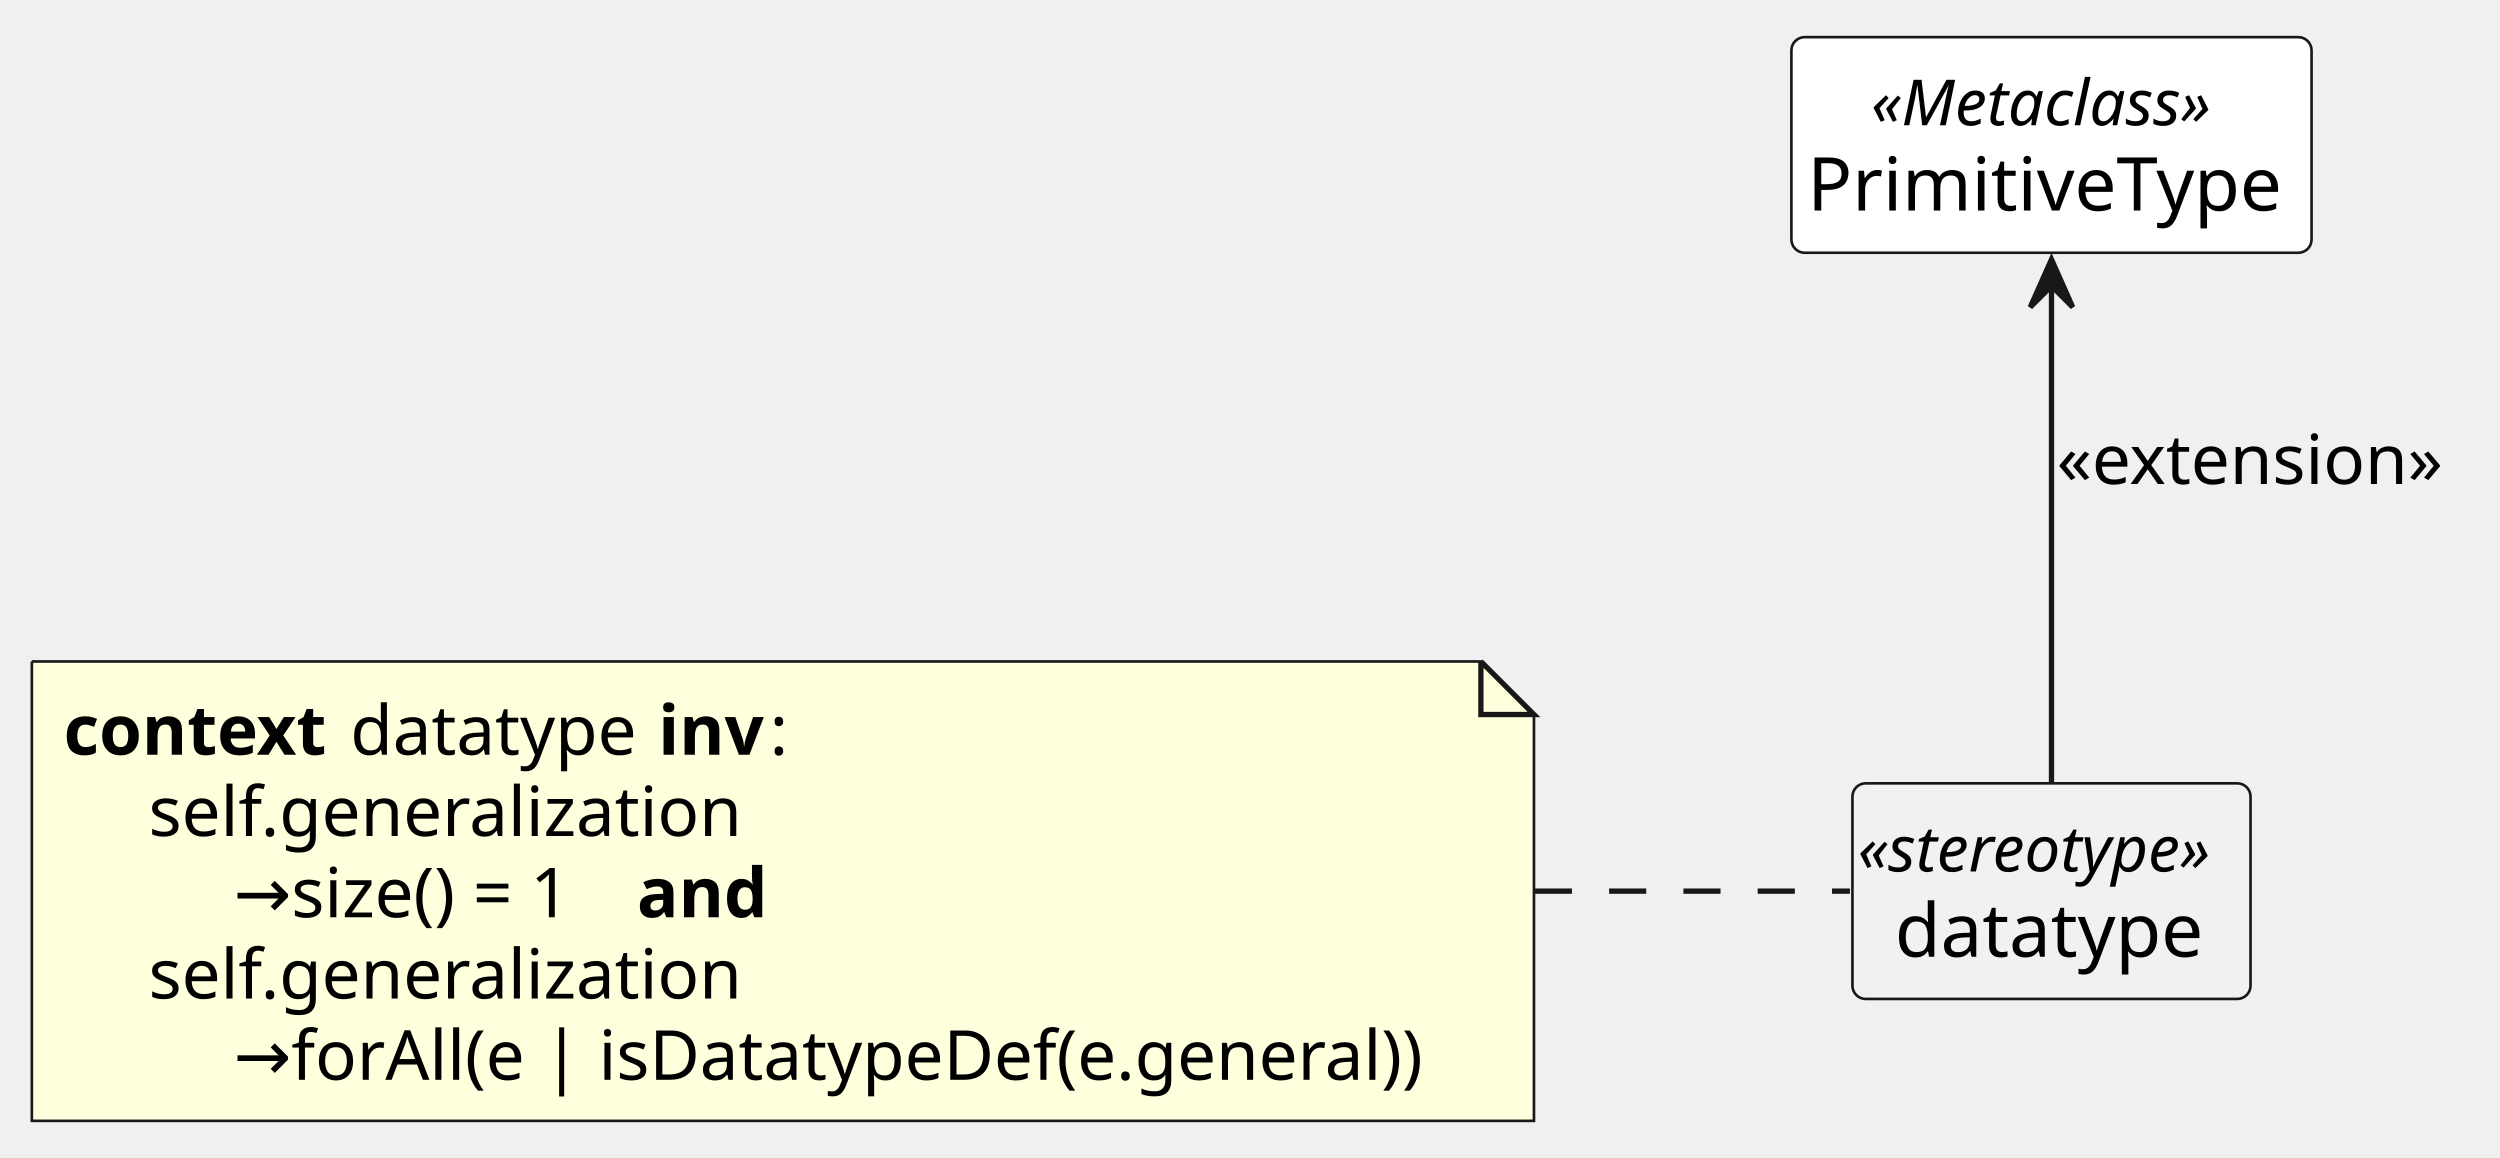
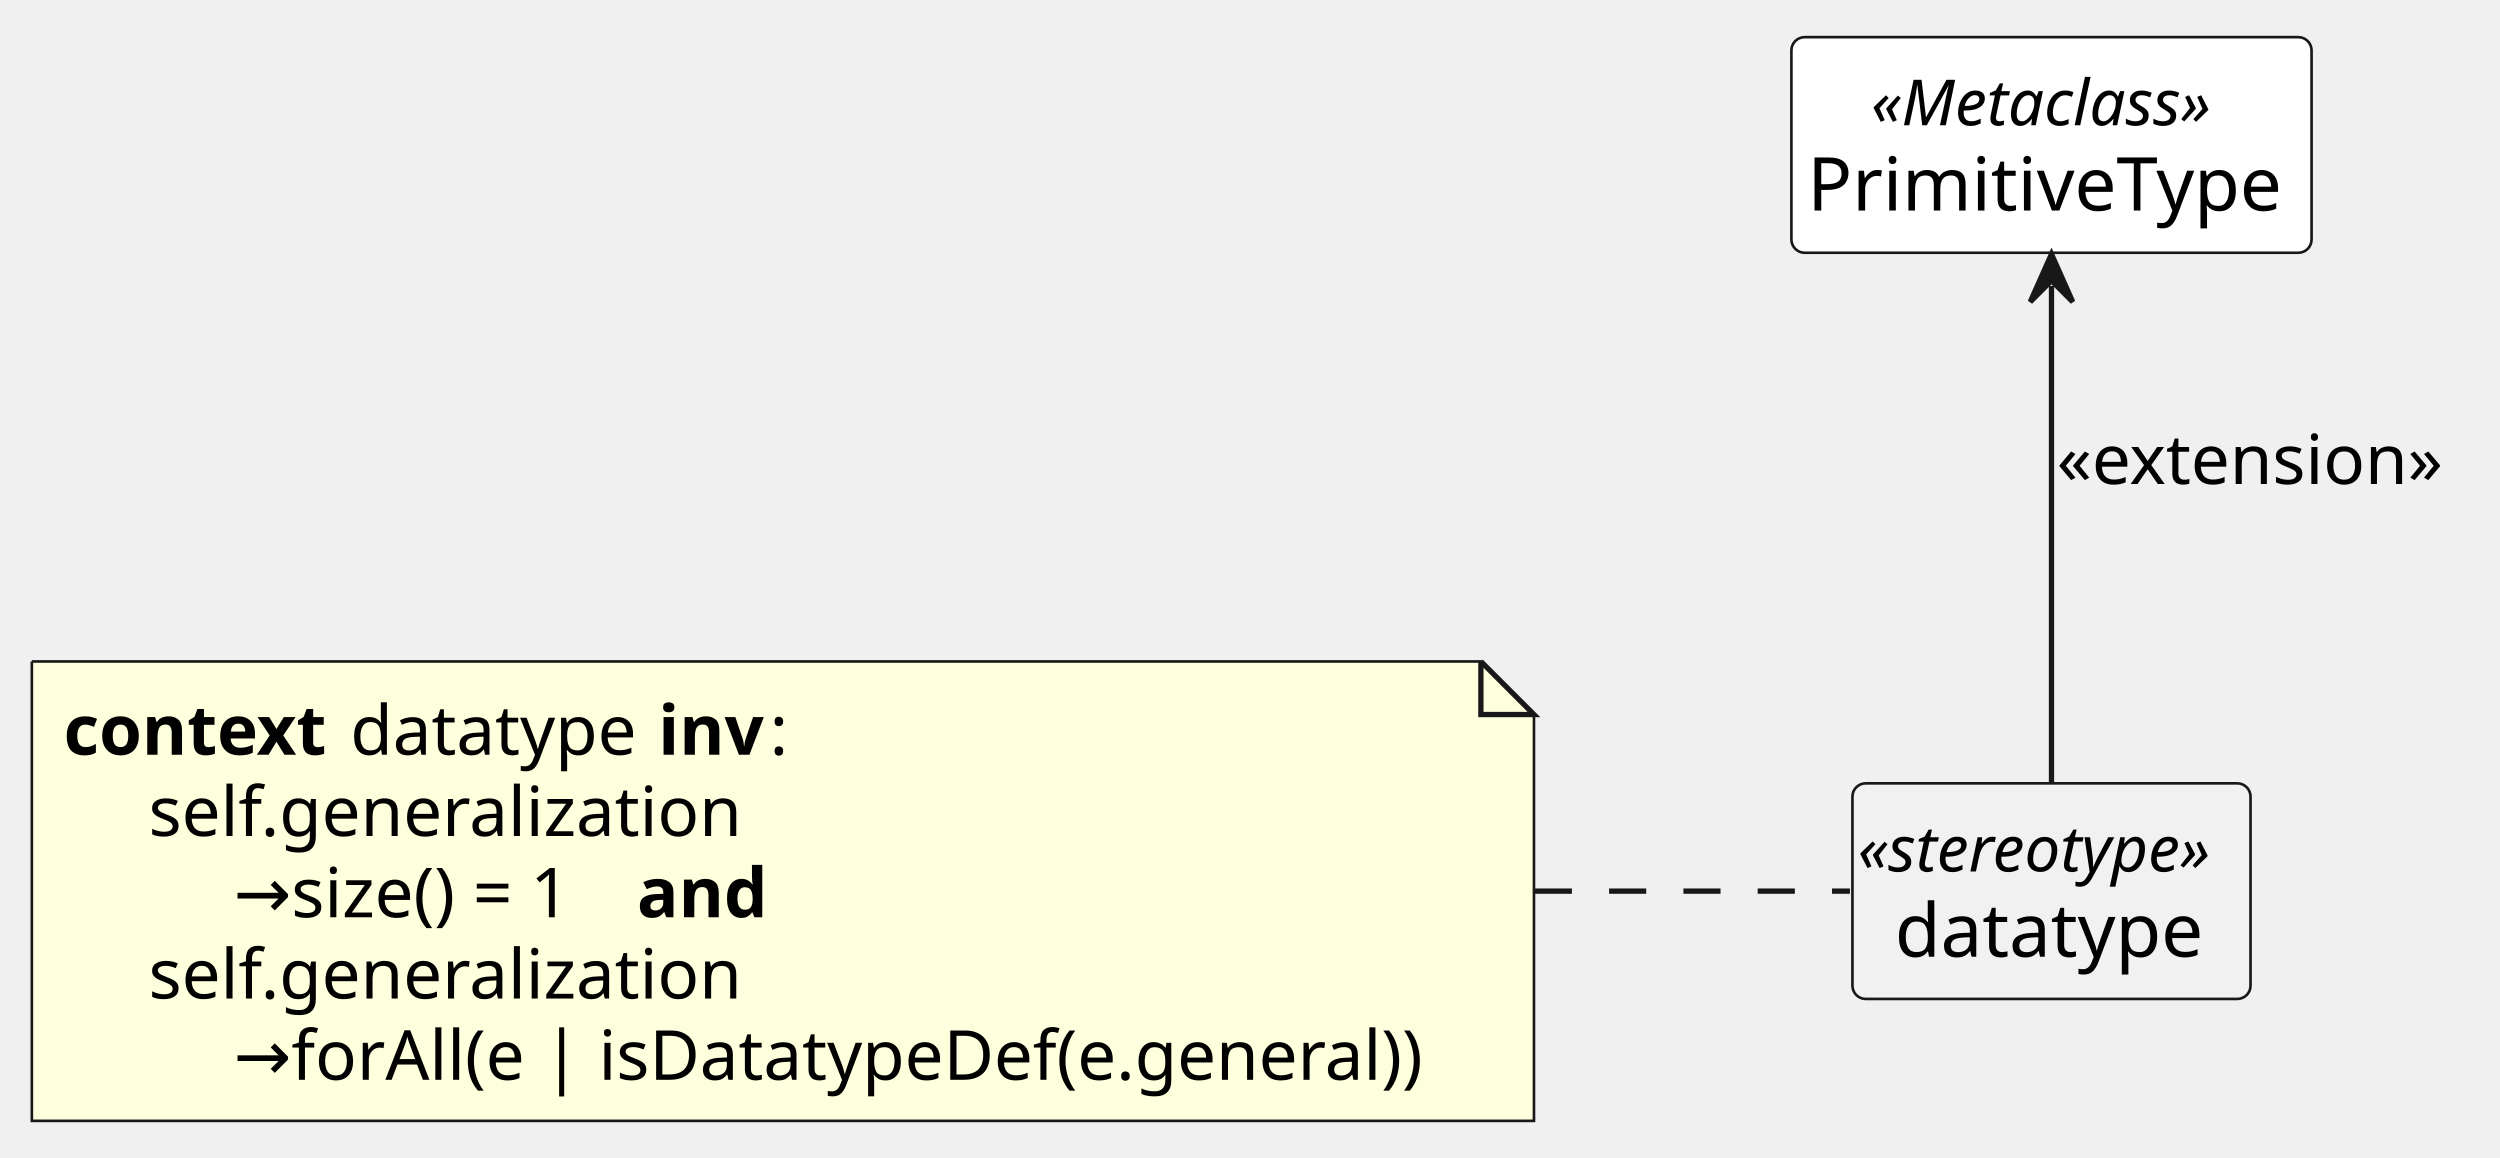
<svg xmlns="http://www.w3.org/2000/svg" contentStyleType="text/css" height="218px" preserveAspectRatio="none" style="width:471px;height:218px;" version="1.1" viewBox="0 0 471 218" width="471px" zoomAndPan="magnify">
  <defs />
  <g>
    <g id="elem_PrimitiveType">
      <rect codeLine="9" fill="#FFFFFF" height="40.621" id="PrimitiveType" rx="2.5" ry="2.5" style="stroke:#181818;stroke-width:0.5;" width="98" x="337.5" y="7" />
      <text fill="#000000" font-family="sans-serif" font-size="12" font-style="italic" lengthAdjust="spacing" textLength="68" x="352.5" y="23.602">«Metaclass»</text>
      <text fill="#000000" font-family="sans-serif" font-size="14" lengthAdjust="spacing" textLength="92" x="340.5" y="39.668">PrimitiveType</text>
    </g>
    <g id="elem_datatype">
      <rect codeLine="10" fill="#F1F1F1" height="40.621" id="datatype" rx="2.5" ry="2.5" style="stroke:#181818;stroke-width:0.5;" width="75" x="349" y="147.58" />
      <text fill="#000000" font-family="sans-serif" font-size="12" font-style="italic" lengthAdjust="spacing" textLength="73" x="350" y="164.182">«stereotype»</text>
      <text fill="#000000" font-family="sans-serif" font-size="14" lengthAdjust="spacing" textLength="59" x="357" y="180.248">datatype</text>
    </g>
    <g id="elem_GMN6">
      <path d="M6,124.62 L6,211.173 L289,211.173 L289,134.62 L279,124.62 L6,124.62 " fill="#FEFFDD" style="stroke:#181818;stroke-width:0.5;" />
      <path d="M279,124.62 L279,134.62 L289,134.62 L279,124.62 " fill="#FEFFDD" style="stroke:#181818;stroke-width:1.0;" />
      <text fill="#000000" font-family="sans-serif" font-size="13" font-weight="bold" lengthAdjust="spacing" textLength="50" x="12" y="142.188">context</text>
      <text fill="#000000" font-family="sans-serif" font-size="13" lengthAdjust="spacing" textLength="54" x="66" y="142.188">datatype</text>
      <text fill="#000000" font-family="sans-serif" font-size="13" font-weight="bold" lengthAdjust="spacing" textLength="21" x="124" y="142.188">inv</text>
      <text fill="#000000" font-family="sans-serif" font-size="13" lengthAdjust="spacing" textLength="4" x="145" y="142.188">:</text>
      <text fill="#000000" font-family="sans-serif" font-size="13" lengthAdjust="spacing" textLength="116" x="28" y="157.499">self.generalization</text>
      <text fill="#000000" font-family="sans-serif" font-size="13" lengthAdjust="spacing" textLength="72" x="44" y="172.81">→size() = 1</text>
      <text fill="#000000" font-family="sans-serif" font-size="13" font-weight="bold" lengthAdjust="spacing" textLength="26" x="120" y="172.81">and</text>
      <text fill="#000000" font-family="sans-serif" font-size="13" lengthAdjust="spacing" textLength="116" x="28" y="188.12">self.generalization</text>
      <text fill="#000000" font-family="sans-serif" font-size="13" lengthAdjust="spacing" textLength="230" x="44" y="203.43">→forAll(e | isDatatypeDef(e.general))</text>
    </g>
    <g id="link_PrimitiveType_datatype">
-       <path codeLine="11" d="M386.5,53.73 C386.5,80.76 386.5,122.92 386.5,147.43 " fill="none" id="PrimitiveType-backto-datatype" style="stroke:#181818;stroke-width:1.0;" />
-       <polygon fill="#181818" points="386.5,48.87,382.5,57.87,386.5,53.87,390.5,57.87,386.5,48.87" style="stroke:#181818;stroke-width:1.0;" />
+       <path codeLine="11" d="M386.5,53.87 C386.5,80.28 386.5,121.07 386.5,147.43 " fill="none" id="PrimitiveType-backto-datatype" style="stroke:#181818;stroke-width:1.0;" />
+       <polygon fill="#181818" points="386.5,47.87,382.5,56.87,386.5,52.87,390.5,56.87,386.5,47.87" style="stroke:#181818;stroke-width:1.0;" />
      <text fill="#000000" font-family="sans-serif" font-size="13" lengthAdjust="spacing" textLength="76" x="387.5" y="91.188">«extension»</text>
    </g>
    <g id="link_GMN6_datatype">
      <path d="M289.15,167.89 C299.44,167.89 306.83,167.89 306.83,167.89 C306.83,167.89 328.01,167.89 348.53,167.89 " fill="none" id="GMN6-datatype" style="stroke:#181818;stroke-width:1.0;stroke-dasharray:7.0,7.0;" />
    </g>
  </g>
</svg>
